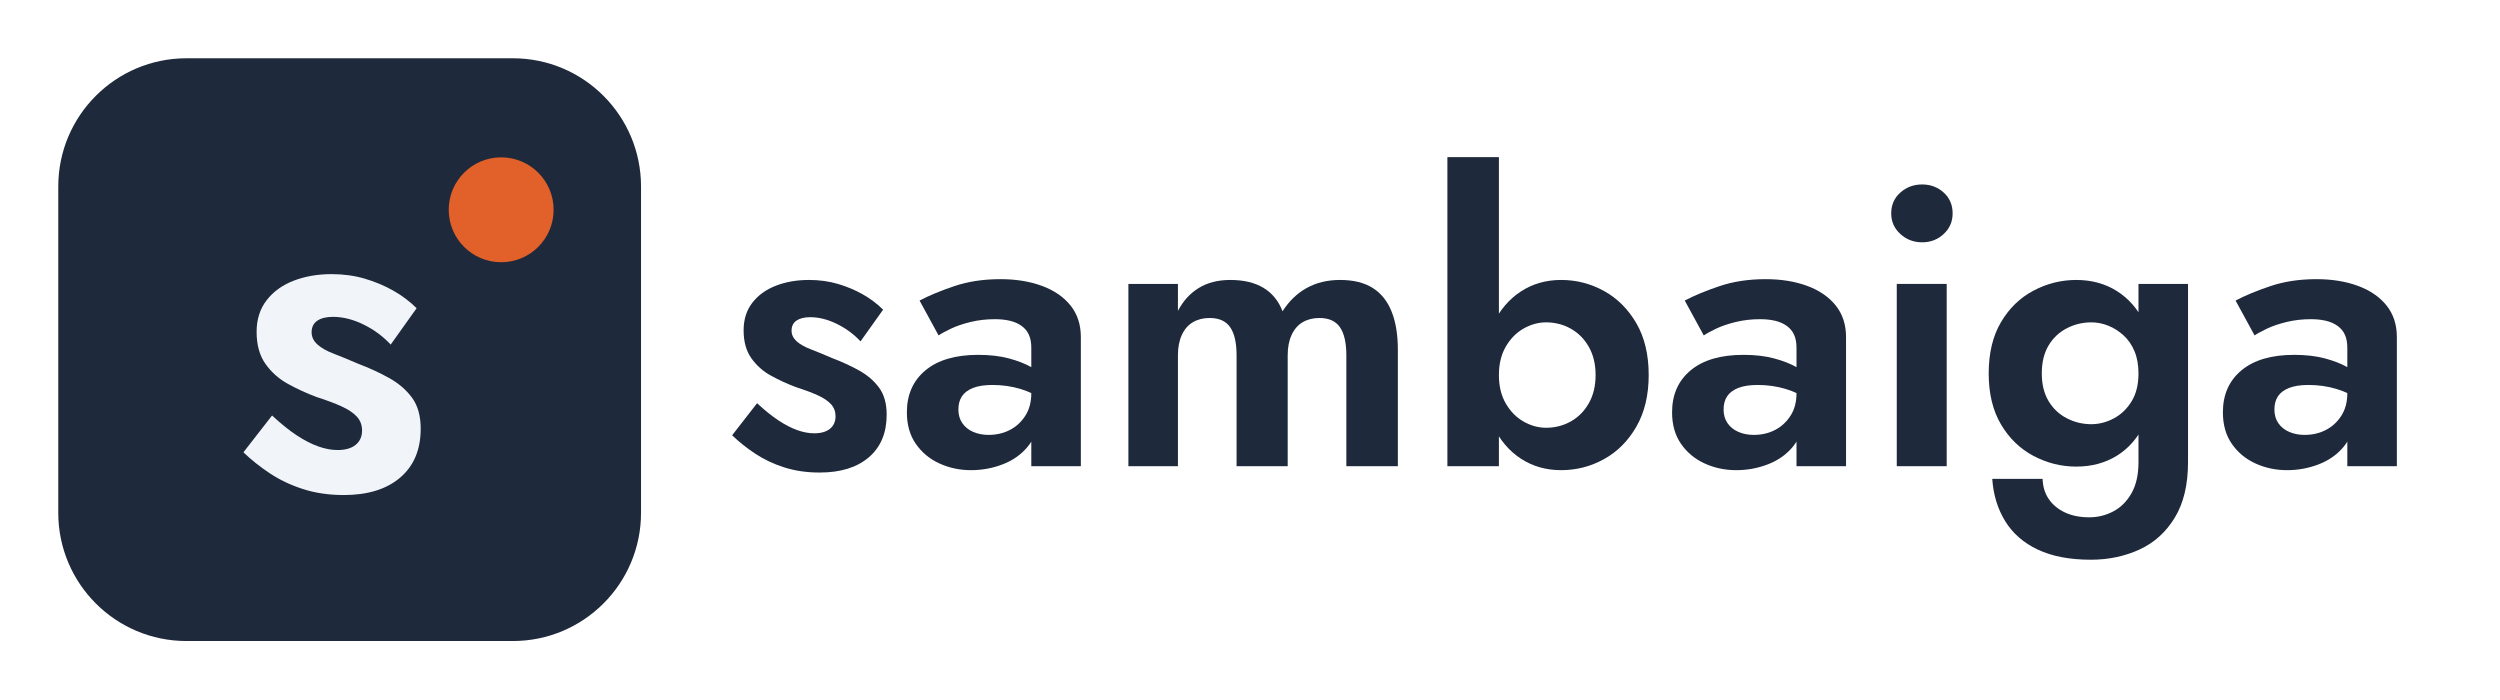
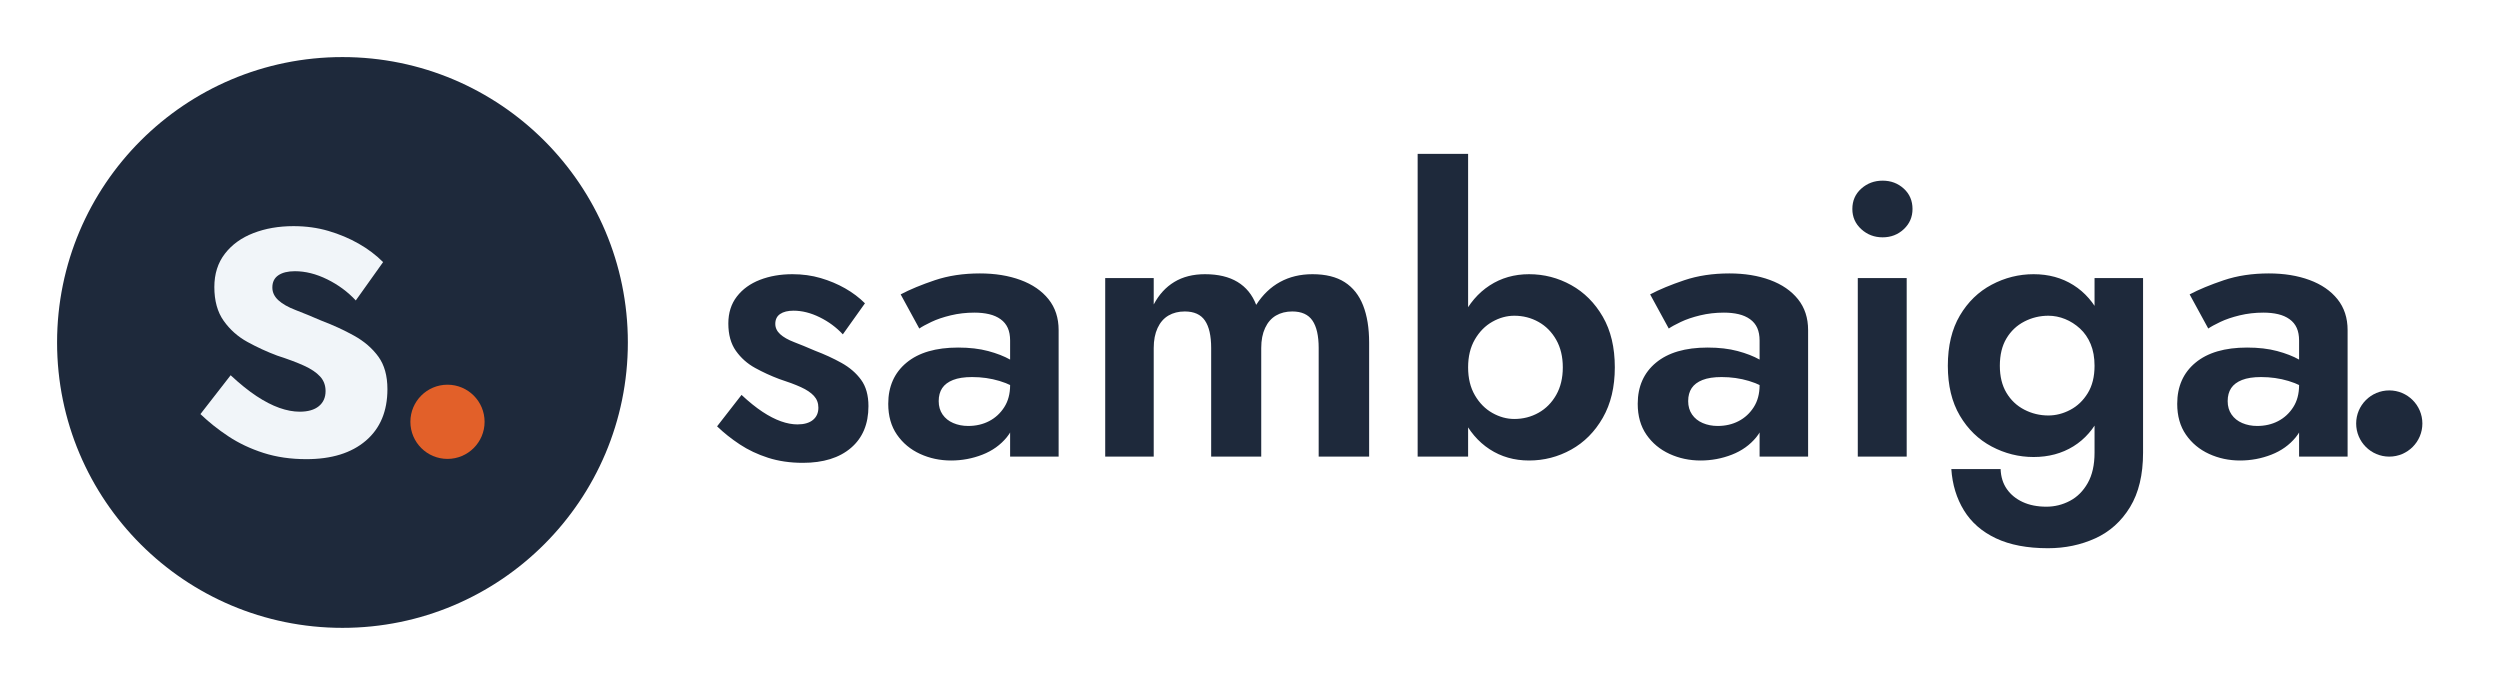
- <svg xmlns="http://www.w3.org/2000/svg" viewBox="0 0 429 120" fill="none">
+ <svg xmlns="http://www.w3.org/2000/svg" viewBox="0 0 438 120" fill="none">
  <g transform="translate(10 10)">
-     <rect width="100" height="100" rx="22" fill="#1E293B" />
-     <g transform="translate(29.9 73.7)">
-       <path d="M6.786 -12.402 1.872 -6.084Q3.9 -4.134 6.435 -2.457Q8.97 -0.78 12.129 0.234Q15.288 1.248 19.11 1.248Q25.272 1.248 28.782 -1.755Q32.292 -4.758 32.292 -10.14Q32.292 -13.416 30.81 -15.444Q29.328 -17.472 26.871 -18.837Q24.414 -20.202 21.528 -21.294Q19.188 -22.308 17.355 -23.01Q15.522 -23.712 14.547 -24.609Q13.572 -25.506 13.572 -26.676Q13.572 -28.002 14.547 -28.665Q15.522 -29.328 17.238 -29.328Q19.812 -29.328 22.503 -28.002Q25.194 -26.676 27.144 -24.57L31.59 -30.81Q29.874 -32.526 27.612 -33.813Q25.35 -35.1 22.698 -35.88Q20.046 -36.66 17.004 -36.66Q13.416 -36.66 10.491 -35.529Q7.566 -34.398 5.85 -32.175Q4.134 -29.952 4.134 -26.754Q4.134 -23.4 5.655 -21.255Q7.176 -19.11 9.516 -17.823Q11.856 -16.536 14.352 -15.6Q17.004 -14.742 18.72 -13.962Q20.436 -13.182 21.333 -12.207Q22.23 -11.232 22.23 -9.828Q22.23 -8.268 21.138 -7.371Q20.046 -6.474 18.018 -6.474Q16.458 -6.474 14.703 -7.098Q12.948 -7.722 10.998 -9.009Q9.048 -10.296 6.786 -12.402Z" fill="#F1F5F9" />
+     <circle cx="50" cy="50" r="50" fill="#1E293B" />
+     <g transform="translate(23.1 69.1)">
+       <path d="M7.308 -13.356 2.016 -6.552Q4.2 -4.452 6.93 -2.646Q9.66 -0.84 13.062 0.252Q16.464 1.344 20.58 1.344Q27.216 1.344 30.996 -1.89Q34.776 -5.124 34.776 -10.92Q34.776 -14.448 33.18 -16.632Q31.584 -18.816 28.938 -20.286Q26.292 -21.756 23.184 -22.932Q20.664 -24.024 18.69 -24.78Q16.716 -25.536 15.666 -26.502Q14.616 -27.468 14.616 -28.728Q14.616 -30.156 15.666 -30.87Q16.716 -31.584 18.564 -31.584Q21.336 -31.584 24.234 -30.156Q27.132 -28.728 29.232 -26.46L34.02 -33.18Q32.172 -35.028 29.736 -36.414Q27.3 -37.8 24.444 -38.64Q21.588 -39.48 18.312 -39.48Q14.448 -39.48 11.298 -38.262Q8.148 -37.044 6.3 -34.65Q4.452 -32.256 4.452 -28.812Q4.452 -25.2 6.09 -22.89Q7.728 -20.58 10.248 -19.194Q12.768 -17.808 15.456 -16.8Q18.312 -15.876 20.16 -15.036Q22.008 -14.196 22.974 -13.146Q23.94 -12.096 23.94 -10.584Q23.94 -8.904 22.764 -7.938Q21.588 -6.972 19.404 -6.972Q17.724 -6.972 15.834 -7.644Q13.944 -8.316 11.844 -9.702Q9.744 -11.088 7.308 -13.356Z" fill="#F1F5F9" />
+       <circle cx="45.3" cy="-5.2" r="6.5" fill="#E26029" />
    </g>
-     <circle cx="76" cy="26" r="9" fill="#E26029" />
  </g>
-   <path d="M129.916 69.188 125.632 74.696Q127.4 76.396 129.61 77.858Q131.82 79.32 134.574 80.204Q137.328 81.088 140.66 81.088Q146.032 81.088 149.092 78.47Q152.152 75.852 152.152 71.16Q152.152 68.304 150.86 66.536Q149.568 64.768 147.426 63.578Q145.284 62.388 142.768 61.436Q140.728 60.552 139.13 59.94Q137.532 59.328 136.682 58.546Q135.832 57.764 135.832 56.744Q135.832 55.588 136.682 55.01Q137.532 54.432 139.028 54.432Q141.272 54.432 143.618 55.588Q145.964 56.744 147.664 58.58L151.54 53.14Q150.044 51.644 148.072 50.522Q146.1 49.4 143.788 48.72Q141.476 48.04 138.824 48.04Q135.696 48.04 133.146 49.026Q130.596 50.012 129.1 51.95Q127.604 53.888 127.604 56.676Q127.604 59.6 128.93 61.47Q130.256 63.34 132.296 64.462Q134.336 65.584 136.512 66.4Q138.824 67.148 140.32 67.828Q141.816 68.508 142.598 69.358Q143.38 70.208 143.38 71.432Q143.38 72.792 142.428 73.574Q141.476 74.356 139.708 74.356Q138.348 74.356 136.818 73.812Q135.288 73.268 133.588 72.146Q131.888 71.024 129.916 69.188Z" fill="#1E293B" />
-   <path d="M164.46 70.276Q164.46 68.916 165.072 67.998Q165.684 67.08 166.976 66.57Q168.268 66.06 170.308 66.06Q172.824 66.06 175.102 66.74Q177.38 67.42 179.216 68.78V64.7Q178.536 63.884 176.972 63.0Q175.408 62.116 173.13 61.504Q170.852 60.892 167.86 60.892Q162.012 60.892 158.816 63.544Q155.62 66.196 155.62 70.752Q155.62 73.948 157.15 76.158Q158.68 78.368 161.196 79.524Q163.712 80.68 166.636 80.68Q169.492 80.68 172.11 79.66Q174.728 78.64 176.394 76.6Q178.06 74.56 178.06 71.568L176.972 67.488Q176.972 69.732 175.952 71.33Q174.932 72.928 173.3 73.778Q171.668 74.628 169.628 74.628Q168.2 74.628 167.01 74.118Q165.82 73.608 165.14 72.622Q164.46 71.636 164.46 70.276Z M161.06 57.56Q161.74 57.084 163.168 56.404Q164.596 55.724 166.568 55.248Q168.54 54.772 170.716 54.772Q172.144 54.772 173.3 55.044Q174.456 55.316 175.306 55.928Q176.156 56.54 176.564 57.458Q176.972 58.376 176.972 59.668V80.0H185.472V57.832Q185.472 54.636 183.704 52.426Q181.936 50.216 178.808 49.06Q175.68 47.904 171.668 47.904Q167.316 47.904 163.78 49.094Q160.244 50.284 157.796 51.576Z" fill="#1E293B" />
-   <path d="M239.872 60.008Q239.872 56.2 238.818 53.514Q237.764 50.828 235.588 49.434Q233.412 48.04 229.944 48.04Q226.748 48.04 224.266 49.4Q221.784 50.76 220.084 53.412Q219.064 50.76 216.82 49.4Q214.576 48.04 211.108 48.04Q207.98 48.04 205.736 49.4Q203.492 50.76 202.132 53.344V48.72H193.632V80.0H202.132V60.96Q202.132 58.92 202.812 57.458Q203.492 55.996 204.716 55.282Q205.94 54.568 207.572 54.568Q210.02 54.568 211.108 56.166Q212.196 57.764 212.196 60.96V80.0H220.968V60.96Q220.968 58.92 221.648 57.458Q222.328 55.996 223.552 55.282Q224.776 54.568 226.408 54.568Q228.856 54.568 229.944 56.166Q231.032 57.764 231.032 60.96V80.0H239.872Z" fill="#1E293B" />
-   <path d="M257.212 26.96H248.372V80.0H257.212Z M282.916 64.36Q282.916 59.124 280.808 55.486Q278.7 51.848 275.266 49.944Q271.832 48.04 267.888 48.04Q264.012 48.04 260.986 50.012Q257.96 51.984 256.192 55.622Q254.424 59.26 254.424 64.36Q254.424 69.392 256.192 73.064Q257.96 76.736 260.986 78.708Q264.012 80.68 267.888 80.68Q271.832 80.68 275.266 78.776Q278.7 76.872 280.808 73.2Q282.916 69.528 282.916 64.36Z M273.804 64.36Q273.804 67.148 272.648 69.188Q271.492 71.228 269.554 72.316Q267.616 73.404 265.304 73.404Q263.332 73.404 261.462 72.35Q259.592 71.296 258.402 69.256Q257.212 67.216 257.212 64.36Q257.212 61.504 258.402 59.464Q259.592 57.424 261.462 56.37Q263.332 55.316 265.304 55.316Q267.616 55.316 269.554 56.404Q271.492 57.492 272.648 59.532Q273.804 61.572 273.804 64.36Z" fill="#1E293B" />
-   <path d="M295.768 70.276Q295.768 68.916 296.38 67.998Q296.992 67.08 298.284 66.57Q299.576 66.06 301.616 66.06Q304.132 66.06 306.41 66.74Q308.688 67.42 310.524 68.78V64.7Q309.844 63.884 308.28 63.0Q306.716 62.116 304.438 61.504Q302.16 60.892 299.168 60.892Q293.32 60.892 290.124 63.544Q286.928 66.196 286.928 70.752Q286.928 73.948 288.458 76.158Q289.988 78.368 292.504 79.524Q295.02 80.68 297.944 80.68Q300.8 80.68 303.418 79.66Q306.036 78.64 307.702 76.6Q309.368 74.56 309.368 71.568L308.28 67.488Q308.28 69.732 307.26 71.33Q306.24 72.928 304.608 73.778Q302.976 74.628 300.936 74.628Q299.508 74.628 298.318 74.118Q297.128 73.608 296.448 72.622Q295.768 71.636 295.768 70.276Z M292.368 57.56Q293.048 57.084 294.476 56.404Q295.904 55.724 297.876 55.248Q299.848 54.772 302.024 54.772Q303.452 54.772 304.608 55.044Q305.764 55.316 306.614 55.928Q307.464 56.54 307.872 57.458Q308.28 58.376 308.28 59.668V80.0H316.78V57.832Q316.78 54.636 315.012 52.426Q313.244 50.216 310.116 49.06Q306.988 47.904 302.976 47.904Q298.624 47.904 295.088 49.094Q291.552 50.284 289.104 51.576Z" fill="#1E293B" />
-   <path d="M324.532 36.616Q324.532 38.724 326.096 40.152Q327.66 41.58 329.836 41.58Q332.012 41.58 333.542 40.152Q335.072 38.724 335.072 36.616Q335.072 34.44 333.542 33.046Q332.012 31.652 329.836 31.652Q327.66 31.652 326.096 33.046Q324.532 34.44 324.532 36.616Z" fill="#1E293B" />
-   <path d="M325.484 48.72V80.0H334.052V48.72Z" fill="#1E293B" />
-   <path d="M341.872 82.176Q342.144 86.256 344.082 89.418Q346.02 92.58 349.692 94.314Q353.364 96.048 358.804 96.048Q363.292 96.048 367.1 94.314Q370.908 92.58 373.186 88.84Q375.464 85.1 375.464 79.32V48.72H366.964V79.32Q366.964 82.516 365.774 84.624Q364.584 86.732 362.646 87.752Q360.708 88.772 358.532 88.772Q356.152 88.772 354.384 87.956Q352.616 87.14 351.596 85.678Q350.576 84.216 350.508 82.176Z M341.26 64.088Q341.26 69.256 343.368 72.826Q345.476 76.396 348.944 78.232Q352.412 80.068 356.288 80.068Q360.232 80.068 363.258 78.198Q366.284 76.328 368.018 72.724Q369.752 69.12 369.752 64.088Q369.752 58.988 368.018 55.418Q366.284 51.848 363.258 49.944Q360.232 48.04 356.288 48.04Q352.412 48.04 348.944 49.876Q345.476 51.712 343.368 55.282Q341.26 58.852 341.26 64.088Z M350.372 64.088Q350.372 61.232 351.528 59.294Q352.684 57.356 354.656 56.336Q356.628 55.316 358.872 55.316Q360.368 55.316 361.796 55.894Q363.224 56.472 364.414 57.56Q365.604 58.648 366.284 60.28Q366.964 61.912 366.964 64.088Q366.964 66.944 365.774 68.882Q364.584 70.82 362.714 71.806Q360.844 72.792 358.872 72.792Q356.628 72.792 354.656 71.772Q352.684 70.752 351.528 68.814Q350.372 66.876 350.372 64.088Z" fill="#1E293B" />
-   <path d="M390.288 70.276Q390.288 68.916 390.9 67.998Q391.512 67.08 392.804 66.57Q394.096 66.06 396.136 66.06Q398.652 66.06 400.93 66.74Q403.208 67.42 405.044 68.78V64.7Q404.364 63.884 402.8 63.0Q401.236 62.116 398.958 61.504Q396.68 60.892 393.688 60.892Q387.84 60.892 384.644 63.544Q381.448 66.196 381.448 70.752Q381.448 73.948 382.978 76.158Q384.508 78.368 387.024 79.524Q389.54 80.68 392.464 80.68Q395.32 80.68 397.938 79.66Q400.556 78.64 402.222 76.6Q403.888 74.56 403.888 71.568L402.8 67.488Q402.8 69.732 401.78 71.33Q400.76 72.928 399.128 73.778Q397.496 74.628 395.456 74.628Q394.028 74.628 392.838 74.118Q391.648 73.608 390.968 72.622Q390.288 71.636 390.288 70.276Z M386.888 57.56Q387.568 57.084 388.996 56.404Q390.424 55.724 392.396 55.248Q394.368 54.772 396.544 54.772Q397.972 54.772 399.128 55.044Q400.284 55.316 401.134 55.928Q401.984 56.54 402.392 57.458Q402.8 58.376 402.8 59.668V80.0H411.3V57.832Q411.3 54.636 409.532 52.426Q407.764 50.216 404.636 49.06Q401.508 47.904 397.496 47.904Q393.144 47.904 389.608 49.094Q386.072 50.284 383.624 51.576Z" fill="#1E293B" />
+   <path d="M129.916 69.188 125.632 74.696Q127.4 76.396 129.61 77.858Q131.82 79.32 134.574 80.204Q137.328 81.088 140.66 81.088Q146.032 81.088 149.092 78.47Q152.152 75.852 152.152 71.16Q152.152 68.304 150.86 66.536Q149.568 64.768 147.426 63.578Q145.284 62.388 142.768 61.436Q140.728 60.552 139.13 59.94Q137.532 59.328 136.682 58.546Q135.832 57.764 135.832 56.744Q135.832 55.588 136.682 55.01Q137.532 54.432 139.028 54.432Q141.272 54.432 143.618 55.588Q145.964 56.744 147.664 58.58L151.54 53.14Q150.044 51.644 148.072 50.522Q146.1 49.4 143.788 48.72Q141.476 48.04 138.824 48.04Q135.696 48.04 133.146 49.026Q130.596 50.012 129.1 51.95Q127.604 53.888 127.604 56.676Q127.604 59.6 128.93 61.47Q130.256 63.34 132.296 64.462Q134.336 65.584 136.512 66.4Q138.824 67.148 140.32 67.828Q141.816 68.508 142.598 69.358Q143.38 70.208 143.38 71.432Q143.38 72.792 142.428 73.574Q141.476 74.356 139.708 74.356Q138.348 74.356 136.818 73.812Q135.288 73.268 133.588 72.146Q131.888 71.024 129.916 69.188Z M164.46 70.276Q164.46 68.916 165.072 67.998Q165.684 67.08 166.976 66.57Q168.268 66.06 170.308 66.06Q172.824 66.06 175.102 66.74Q177.38 67.42 179.216 68.78V64.7Q178.536 63.884 176.972 63.0Q175.408 62.116 173.13 61.504Q170.852 60.892 167.86 60.892Q162.012 60.892 158.816 63.544Q155.62 66.196 155.62 70.752Q155.62 73.948 157.15 76.158Q158.68 78.368 161.196 79.524Q163.712 80.68 166.636 80.68Q169.492 80.68 172.11 79.66Q174.728 78.64 176.394 76.6Q178.06 74.56 178.06 71.568L176.972 67.488Q176.972 69.732 175.952 71.33Q174.932 72.928 173.3 73.778Q171.668 74.628 169.628 74.628Q168.2 74.628 167.01 74.118Q165.82 73.608 165.14 72.622Q164.46 71.636 164.46 70.276Z M161.06 57.56Q161.74 57.084 163.168 56.404Q164.596 55.724 166.568 55.248Q168.54 54.772 170.716 54.772Q172.144 54.772 173.3 55.044Q174.456 55.316 175.306 55.928Q176.156 56.54 176.564 57.458Q176.972 58.376 176.972 59.668V80.0H185.472V57.832Q185.472 54.636 183.704 52.426Q181.936 50.216 178.808 49.06Q175.68 47.904 171.668 47.904Q167.316 47.904 163.78 49.094Q160.244 50.284 157.796 51.576Z M239.872 60.008Q239.872 56.2 238.818 53.514Q237.764 50.828 235.588 49.434Q233.412 48.04 229.944 48.04Q226.748 48.04 224.266 49.4Q221.784 50.76 220.084 53.412Q219.064 50.76 216.82 49.4Q214.576 48.04 211.108 48.04Q207.98 48.04 205.736 49.4Q203.492 50.76 202.132 53.344V48.72H193.632V80.0H202.132V60.96Q202.132 58.92 202.812 57.458Q203.492 55.996 204.716 55.282Q205.94 54.568 207.572 54.568Q210.02 54.568 211.108 56.166Q212.196 57.764 212.196 60.96V80.0H220.968V60.96Q220.968 58.92 221.648 57.458Q222.328 55.996 223.552 55.282Q224.776 54.568 226.408 54.568Q228.856 54.568 229.944 56.166Q231.032 57.764 231.032 60.96V80.0H239.872Z M257.212 26.96H248.372V80.0H257.212Z M282.916 64.36Q282.916 59.124 280.808 55.486Q278.7 51.848 275.266 49.944Q271.832 48.04 267.888 48.04Q264.012 48.04 260.986 50.012Q257.96 51.984 256.192 55.622Q254.424 59.26 254.424 64.36Q254.424 69.392 256.192 73.064Q257.96 76.736 260.986 78.708Q264.012 80.68 267.888 80.68Q271.832 80.68 275.266 78.776Q278.7 76.872 280.808 73.2Q282.916 69.528 282.916 64.36Z M273.804 64.36Q273.804 67.148 272.648 69.188Q271.492 71.228 269.554 72.316Q267.616 73.404 265.304 73.404Q263.332 73.404 261.462 72.35Q259.592 71.296 258.402 69.256Q257.212 67.216 257.212 64.36Q257.212 61.504 258.402 59.464Q259.592 57.424 261.462 56.37Q263.332 55.316 265.304 55.316Q267.616 55.316 269.554 56.404Q271.492 57.492 272.648 59.532Q273.804 61.572 273.804 64.36Z M295.768 70.276Q295.768 68.916 296.38 67.998Q296.992 67.08 298.284 66.57Q299.576 66.06 301.616 66.06Q304.132 66.06 306.41 66.74Q308.688 67.42 310.524 68.78V64.7Q309.844 63.884 308.28 63.0Q306.716 62.116 304.438 61.504Q302.16 60.892 299.168 60.892Q293.32 60.892 290.124 63.544Q286.928 66.196 286.928 70.752Q286.928 73.948 288.458 76.158Q289.988 78.368 292.504 79.524Q295.02 80.68 297.944 80.68Q300.8 80.68 303.418 79.66Q306.036 78.64 307.702 76.6Q309.368 74.56 309.368 71.568L308.28 67.488Q308.28 69.732 307.26 71.33Q306.24 72.928 304.608 73.778Q302.976 74.628 300.936 74.628Q299.508 74.628 298.318 74.118Q297.128 73.608 296.448 72.622Q295.768 71.636 295.768 70.276Z M292.368 57.56Q293.048 57.084 294.476 56.404Q295.904 55.724 297.876 55.248Q299.848 54.772 302.024 54.772Q303.452 54.772 304.608 55.044Q305.764 55.316 306.614 55.928Q307.464 56.54 307.872 57.458Q308.28 58.376 308.28 59.668V80.0H316.78V57.832Q316.78 54.636 315.012 52.426Q313.244 50.216 310.116 49.06Q306.988 47.904 302.976 47.904Q298.624 47.904 295.088 49.094Q291.552 50.284 289.104 51.576Z M324.532 36.616Q324.532 38.724 326.096 40.152Q327.66 41.58 329.836 41.58Q332.012 41.58 333.542 40.152Q335.072 38.724 335.072 36.616Q335.072 34.44 333.542 33.046Q332.012 31.652 329.836 31.652Q327.66 31.652 326.096 33.046Q324.532 34.44 324.532 36.616Z M325.484 48.72V80.0H334.052V48.72Z M341.872 82.176Q342.144 86.256 344.082 89.418Q346.02 92.58 349.692 94.314Q353.364 96.048 358.804 96.048Q363.292 96.048 367.1 94.314Q370.908 92.58 373.186 88.84Q375.464 85.1 375.464 79.32V48.72H366.964V79.32Q366.964 82.516 365.774 84.624Q364.584 86.732 362.646 87.752Q360.708 88.772 358.532 88.772Q356.152 88.772 354.384 87.956Q352.616 87.14 351.596 85.678Q350.576 84.216 350.508 82.176Z M341.26 64.088Q341.26 69.256 343.368 72.826Q345.476 76.396 348.944 78.232Q352.412 80.068 356.288 80.068Q360.232 80.068 363.258 78.198Q366.284 76.328 368.018 72.724Q369.752 69.12 369.752 64.088Q369.752 58.988 368.018 55.418Q366.284 51.848 363.258 49.944Q360.232 48.04 356.288 48.04Q352.412 48.04 348.944 49.876Q345.476 51.712 343.368 55.282Q341.26 58.852 341.26 64.088Z M350.372 64.088Q350.372 61.232 351.528 59.294Q352.684 57.356 354.656 56.336Q356.628 55.316 358.872 55.316Q360.368 55.316 361.796 55.894Q363.224 56.472 364.414 57.56Q365.604 58.648 366.284 60.28Q366.964 61.912 366.964 64.088Q366.964 66.944 365.774 68.882Q364.584 70.82 362.714 71.806Q360.844 72.792 358.872 72.792Q356.628 72.792 354.656 71.772Q352.684 70.752 351.528 68.814Q350.372 66.876 350.372 64.088Z M390.288 70.276Q390.288 68.916 390.9 67.998Q391.512 67.08 392.804 66.57Q394.096 66.06 396.136 66.06Q398.652 66.06 400.93 66.74Q403.208 67.42 405.044 68.78V64.7Q404.364 63.884 402.8 63.0Q401.236 62.116 398.958 61.504Q396.68 60.892 393.688 60.892Q387.84 60.892 384.644 63.544Q381.448 66.196 381.448 70.752Q381.448 73.948 382.978 76.158Q384.508 78.368 387.024 79.524Q389.54 80.68 392.464 80.68Q395.32 80.68 397.938 79.66Q400.556 78.64 402.222 76.6Q403.888 74.56 403.888 71.568L402.8 67.488Q402.8 69.732 401.78 71.33Q400.76 72.928 399.128 73.778Q397.496 74.628 395.456 74.628Q394.028 74.628 392.838 74.118Q391.648 73.608 390.968 72.622Q390.288 71.636 390.288 70.276Z M386.888 57.56Q387.568 57.084 388.996 56.404Q390.424 55.724 392.396 55.248Q394.368 54.772 396.544 54.772Q397.972 54.772 399.128 55.044Q400.284 55.316 401.134 55.928Q401.984 56.54 402.392 57.458Q402.8 58.376 402.8 59.668V80.0H411.3V57.832Q411.3 54.636 409.532 52.426Q407.764 50.216 404.636 49.06Q401.508 47.904 397.496 47.904Q393.144 47.904 389.608 49.094Q386.072 50.284 383.624 51.576Z" fill="#1E293B" />
+   <circle cx="418.6" cy="74.2" r="5.8" fill="#1E293B" />
</svg>
